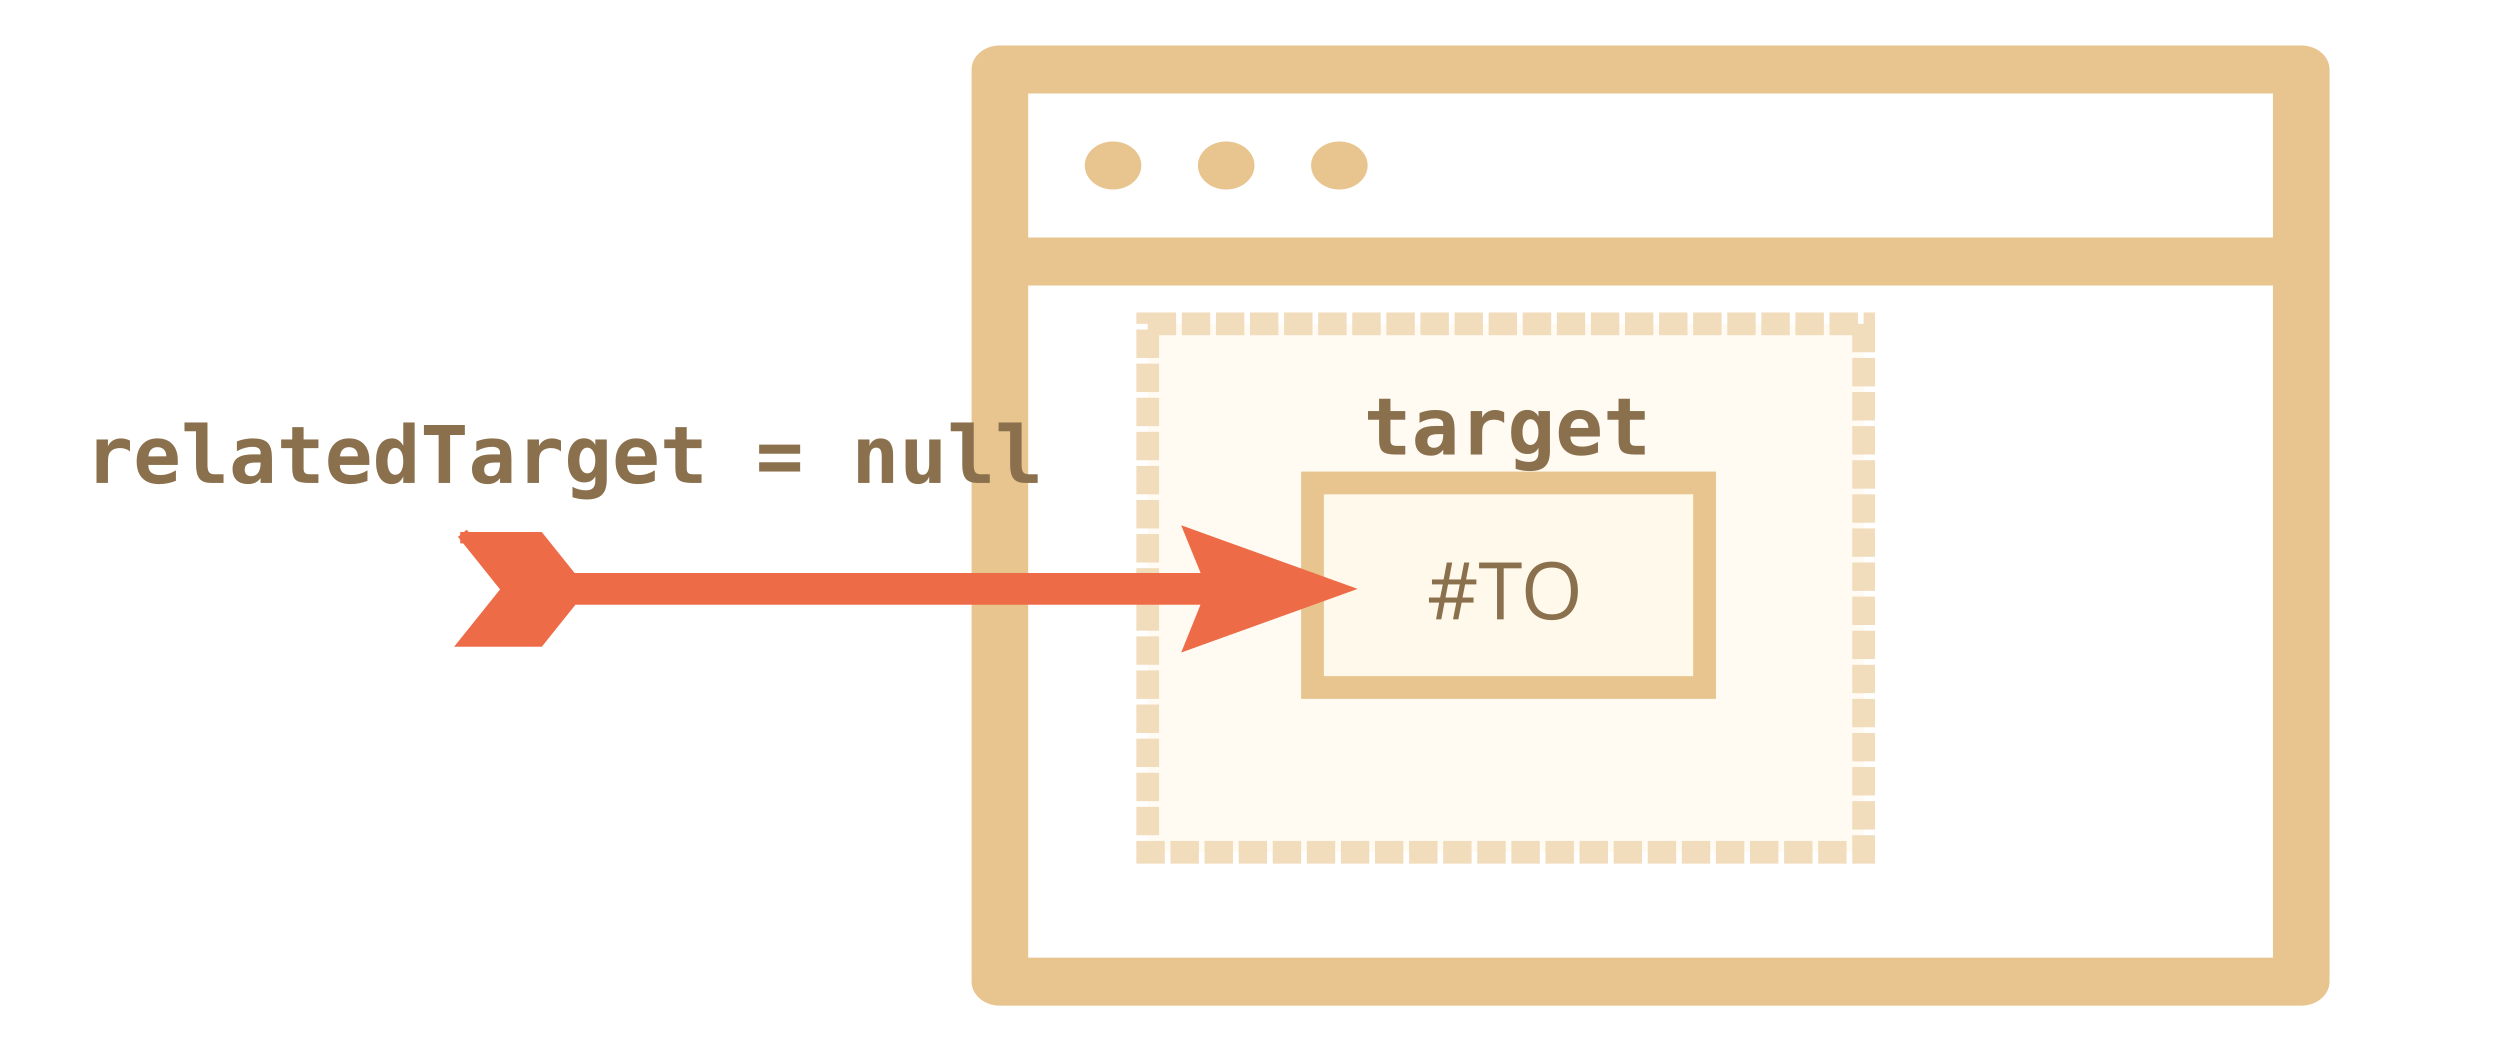
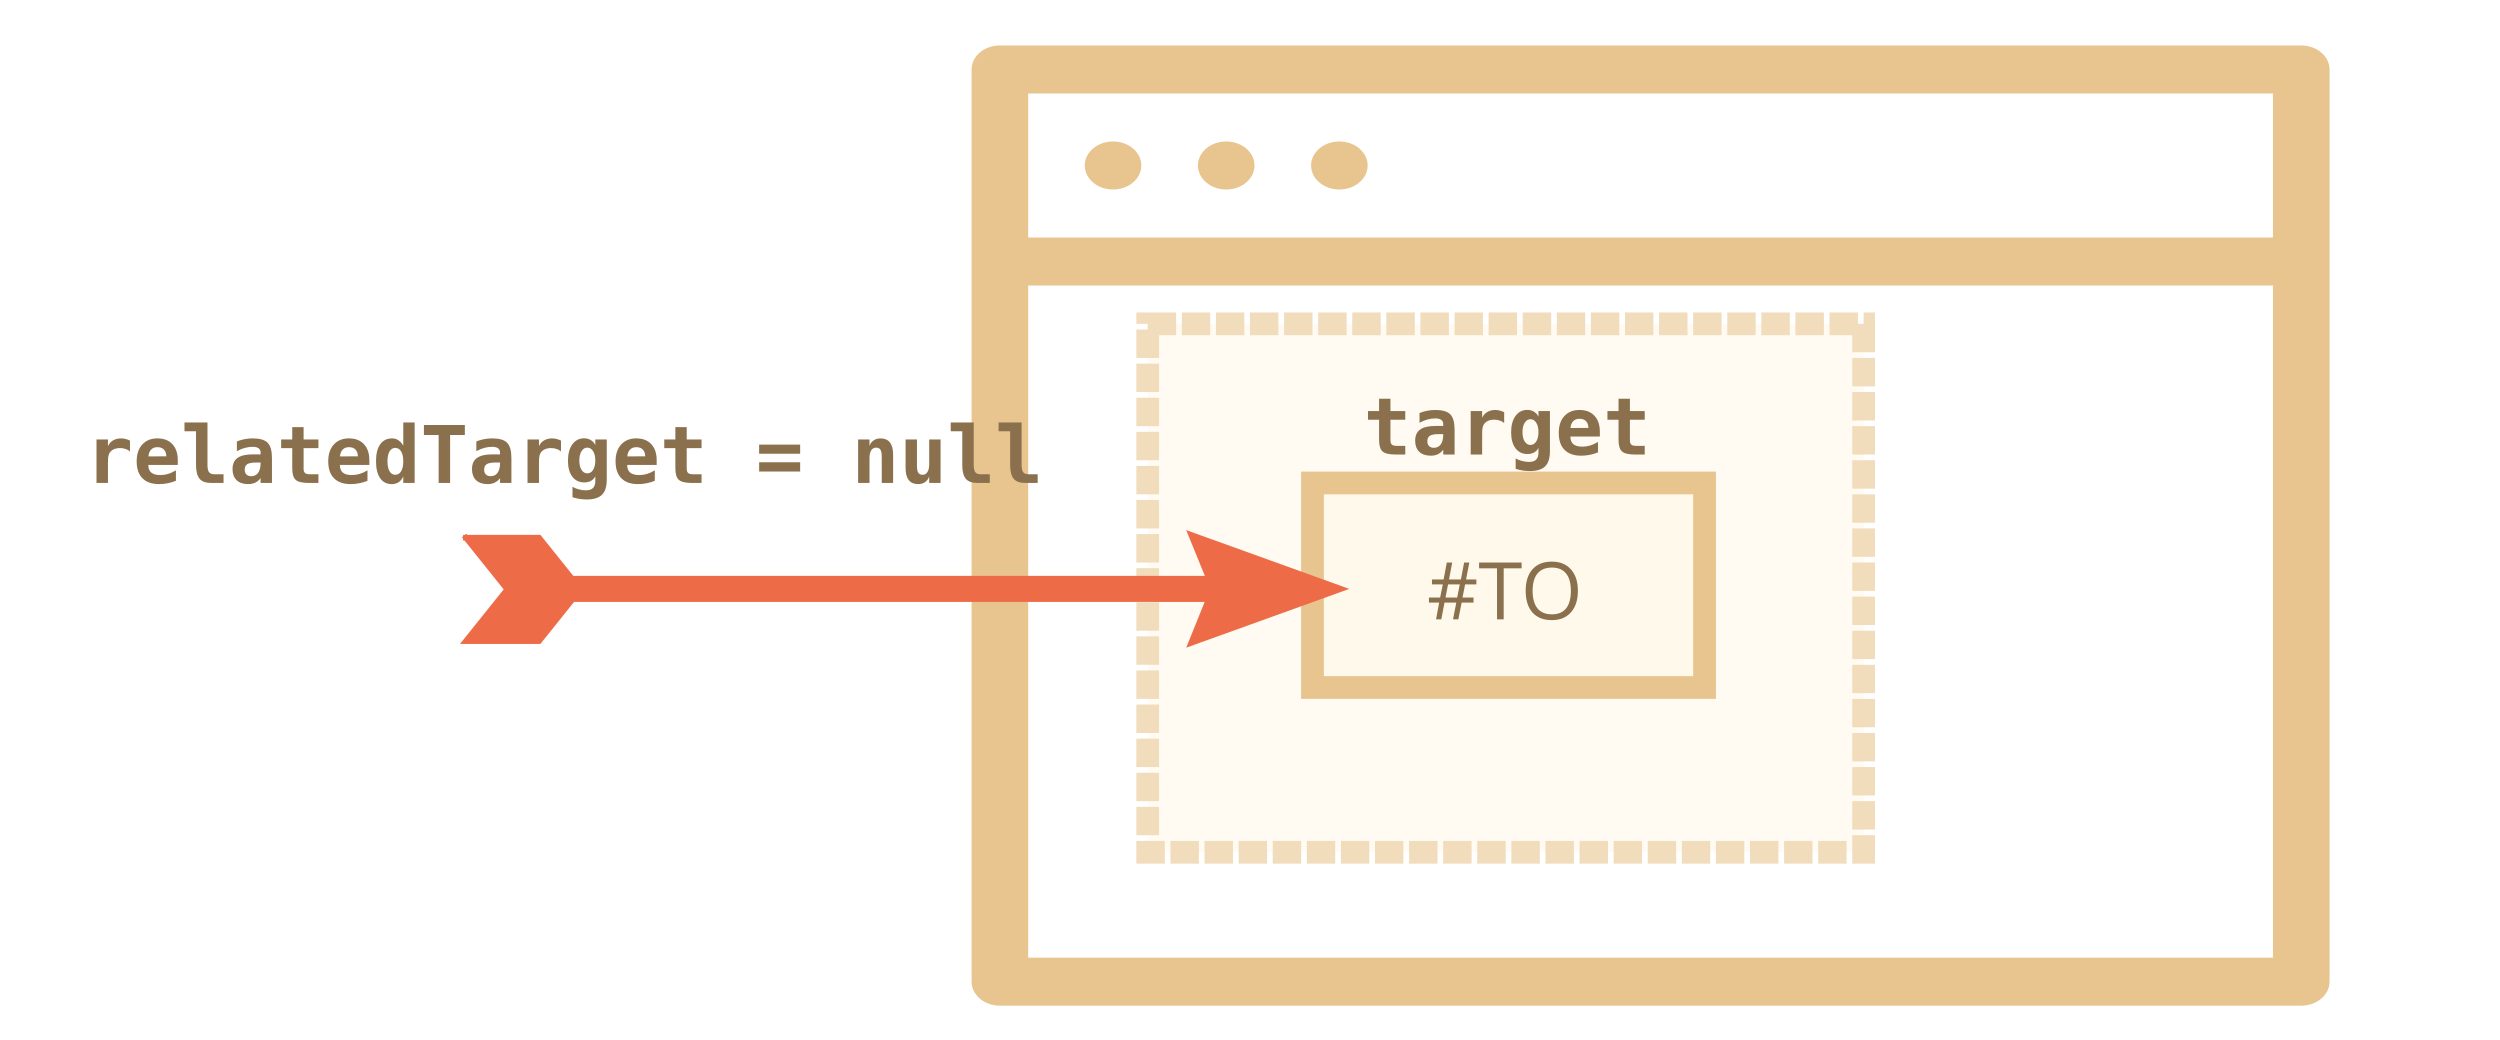
<svg xmlns="http://www.w3.org/2000/svg" width="440px" height="183px" viewBox="0 0 440 183" version="1.1">
  <defs />
  <g id="combined" stroke="none" stroke-width="1" fill="none" fill-rule="evenodd">
    <g id="mouseover-mouseout-from-outside.svg">
      <rect id="Rectangle-10" stroke="#E8C48E" stroke-width="4" stroke-dasharray="5,1,5,1" opacity="0.6" fill="#FFF9EB" x="202" y="57" width="126" height="93" />
      <g id="noun_69008_cc" transform="translate(171, 8)" fill="#E8C48E">
        <path d="M234.021,169 L4.979,169 C2.231,169 0,167.099 0,164.775 L0,4.225 C0,1.901 2.231,0 4.979,0 L234.021,0 C236.759,0 239,1.901 239,4.225 L239,164.775 C239,167.099 236.759,169 234.021,169 L234.021,169 Z M9.958,160.55 L229.042,160.55 L229.042,8.45 L9.958,8.45 L9.958,160.55 L9.958,160.55 Z" id="Shape" />
        <path d="M229.042,42.25 L9.958,42.25 C7.21,42.25 4.979,40.349 4.979,38.025 C4.979,35.701 7.21,33.8 9.958,33.8 L229.042,33.8 C231.78,33.8 234.021,35.701 234.021,38.025 C234.021,40.349 231.78,42.25 229.042,42.25 L229.042,42.25 Z" id="Shape" />
        <path d="M29.875,21.125 C29.875,23.459 27.647,25.35 24.896,25.35 C22.145,25.35 19.917,23.459 19.917,21.125 C19.917,18.791 22.145,16.9 24.896,16.9 C27.647,16.9 29.875,18.791 29.875,21.125 L29.875,21.125 Z" id="Shape" />
        <path d="M49.792,21.125 C49.792,23.459 47.563,25.35 44.812,25.35 C42.062,25.35 39.833,23.459 39.833,21.125 C39.833,18.791 42.062,16.9 44.812,16.9 C47.563,16.9 49.792,18.791 49.792,21.125 L49.792,21.125 Z" id="Shape" />
        <path d="M69.708,21.125 C69.708,23.459 67.48,25.35 64.729,25.35 C61.978,25.35 59.75,23.459 59.75,21.125 C59.75,18.791 61.978,16.9 64.729,16.9 C67.48,16.9 69.708,18.791 69.708,21.125 L69.708,21.125 Z" id="Shape" />
      </g>
      <rect id="Rectangle-6" stroke="#E8C48E" stroke-width="4" fill="#FFF9EB" x="231" y="85" width="69" height="36" />
      <text id="#TO" font-family="Open Sans" font-size="14" font-weight="526" fill="#8A704D">
        <tspan x="251.151" y="109">#TO</tspan>
      </text>
-       <path d="M236,94.635 L223.128,94.635 L217.344,101.854 L105.198,101.854 L108.348,94.146 L82,103.645 L108.348,113.146 L105.235,105.438 L217.204,105.438 L223.128,112.83 L236,112.83 L228.709,103.733 L236,94.635" id="Fill-21" stroke="#EE6B47" stroke-width="2" stroke-linecap="square" fill="#EE6B47" transform="translate(159, 103.646) scale(-1, 1) translate(-159, -103.646) " />
+       <path d="M236,94.635 L223.128,94.635 L217.344,101.854 L105.198,101.854 L108.348,94.146 L82,103.645 L108.348,113.146 L105.235,105.438 L217.204,105.438 L223.128,112.83 L236,112.83 L228.709,103.733 L236,94.635" id="Fill-21" stroke="#EE6B47" stroke-linecap="square" fill="#EE6B47" transform="translate(159, 103.646) scale(-1, 1) translate(-159, -103.646) " />
      <text id="target" font-family="Consolas" font-size="14" font-weight="bold" fill="#8A704D">
        <tspan x="240" y="80">target</tspan>
      </text>
      <text id="relatedTarget-=-null" font-family="Consolas" font-size="14" font-weight="bold" fill="#8A704D">
        <tspan x="15" y="85">relatedTarget = null</tspan>
      </text>
    </g>
  </g>
</svg>
